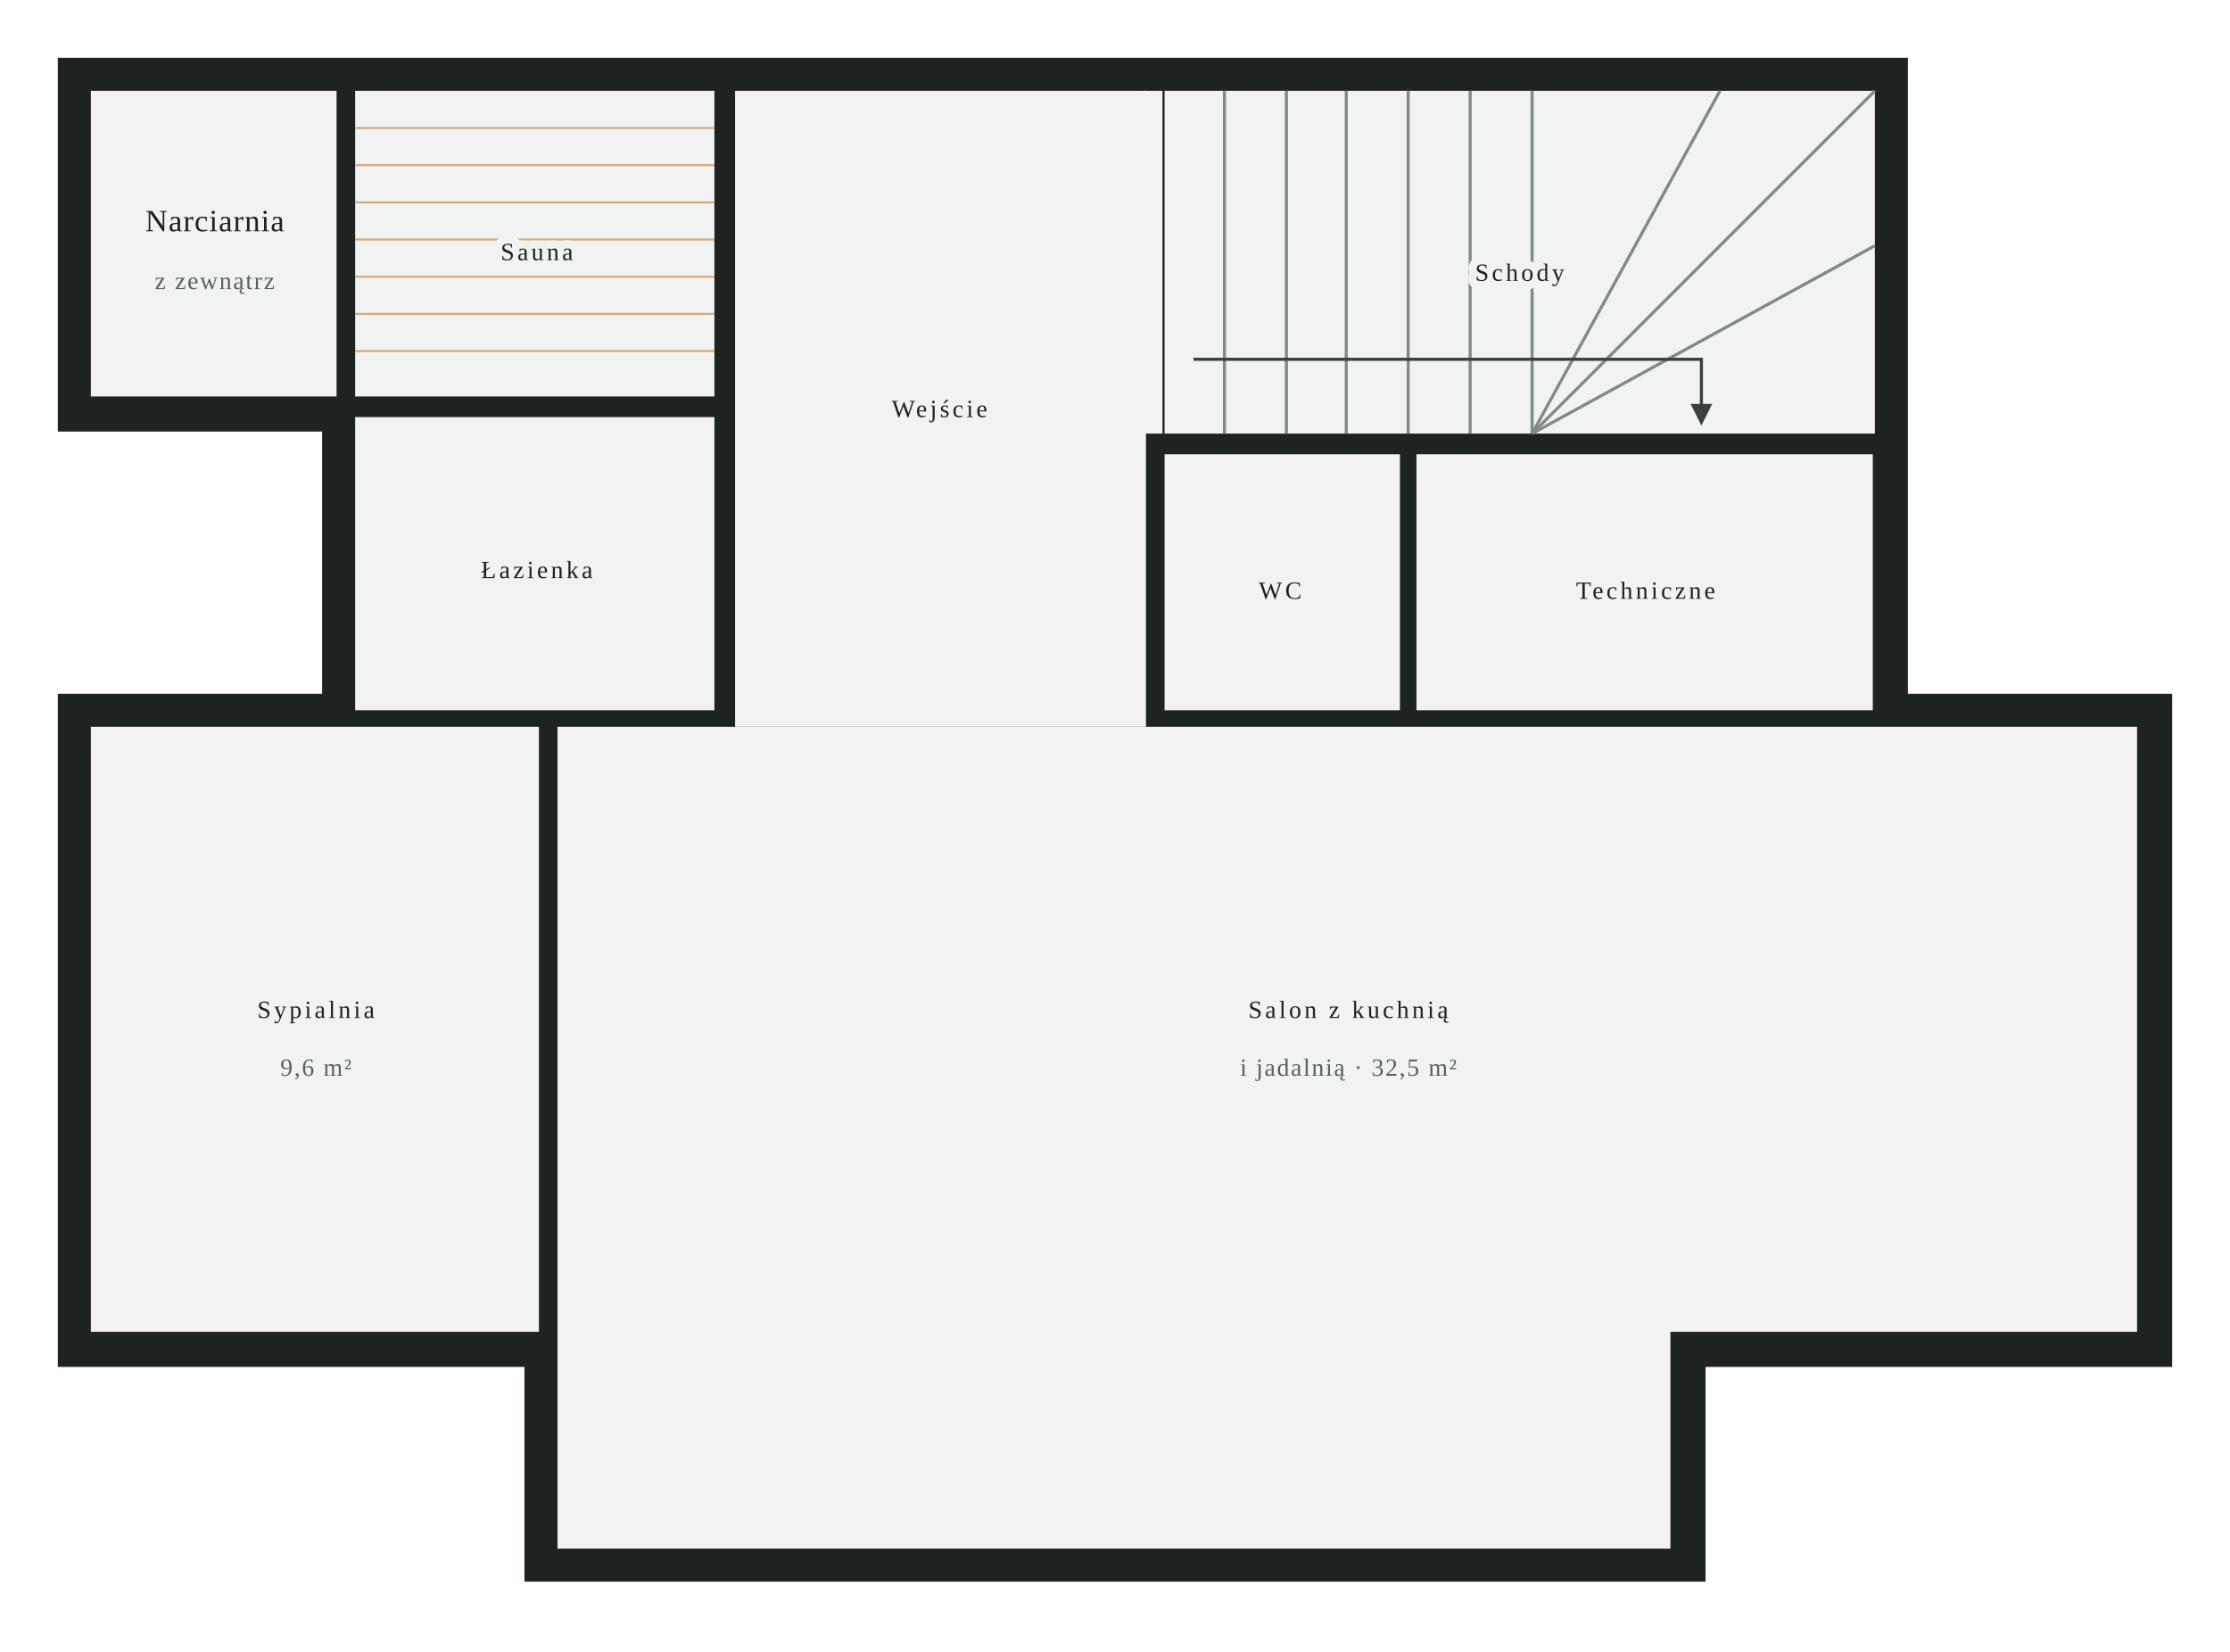
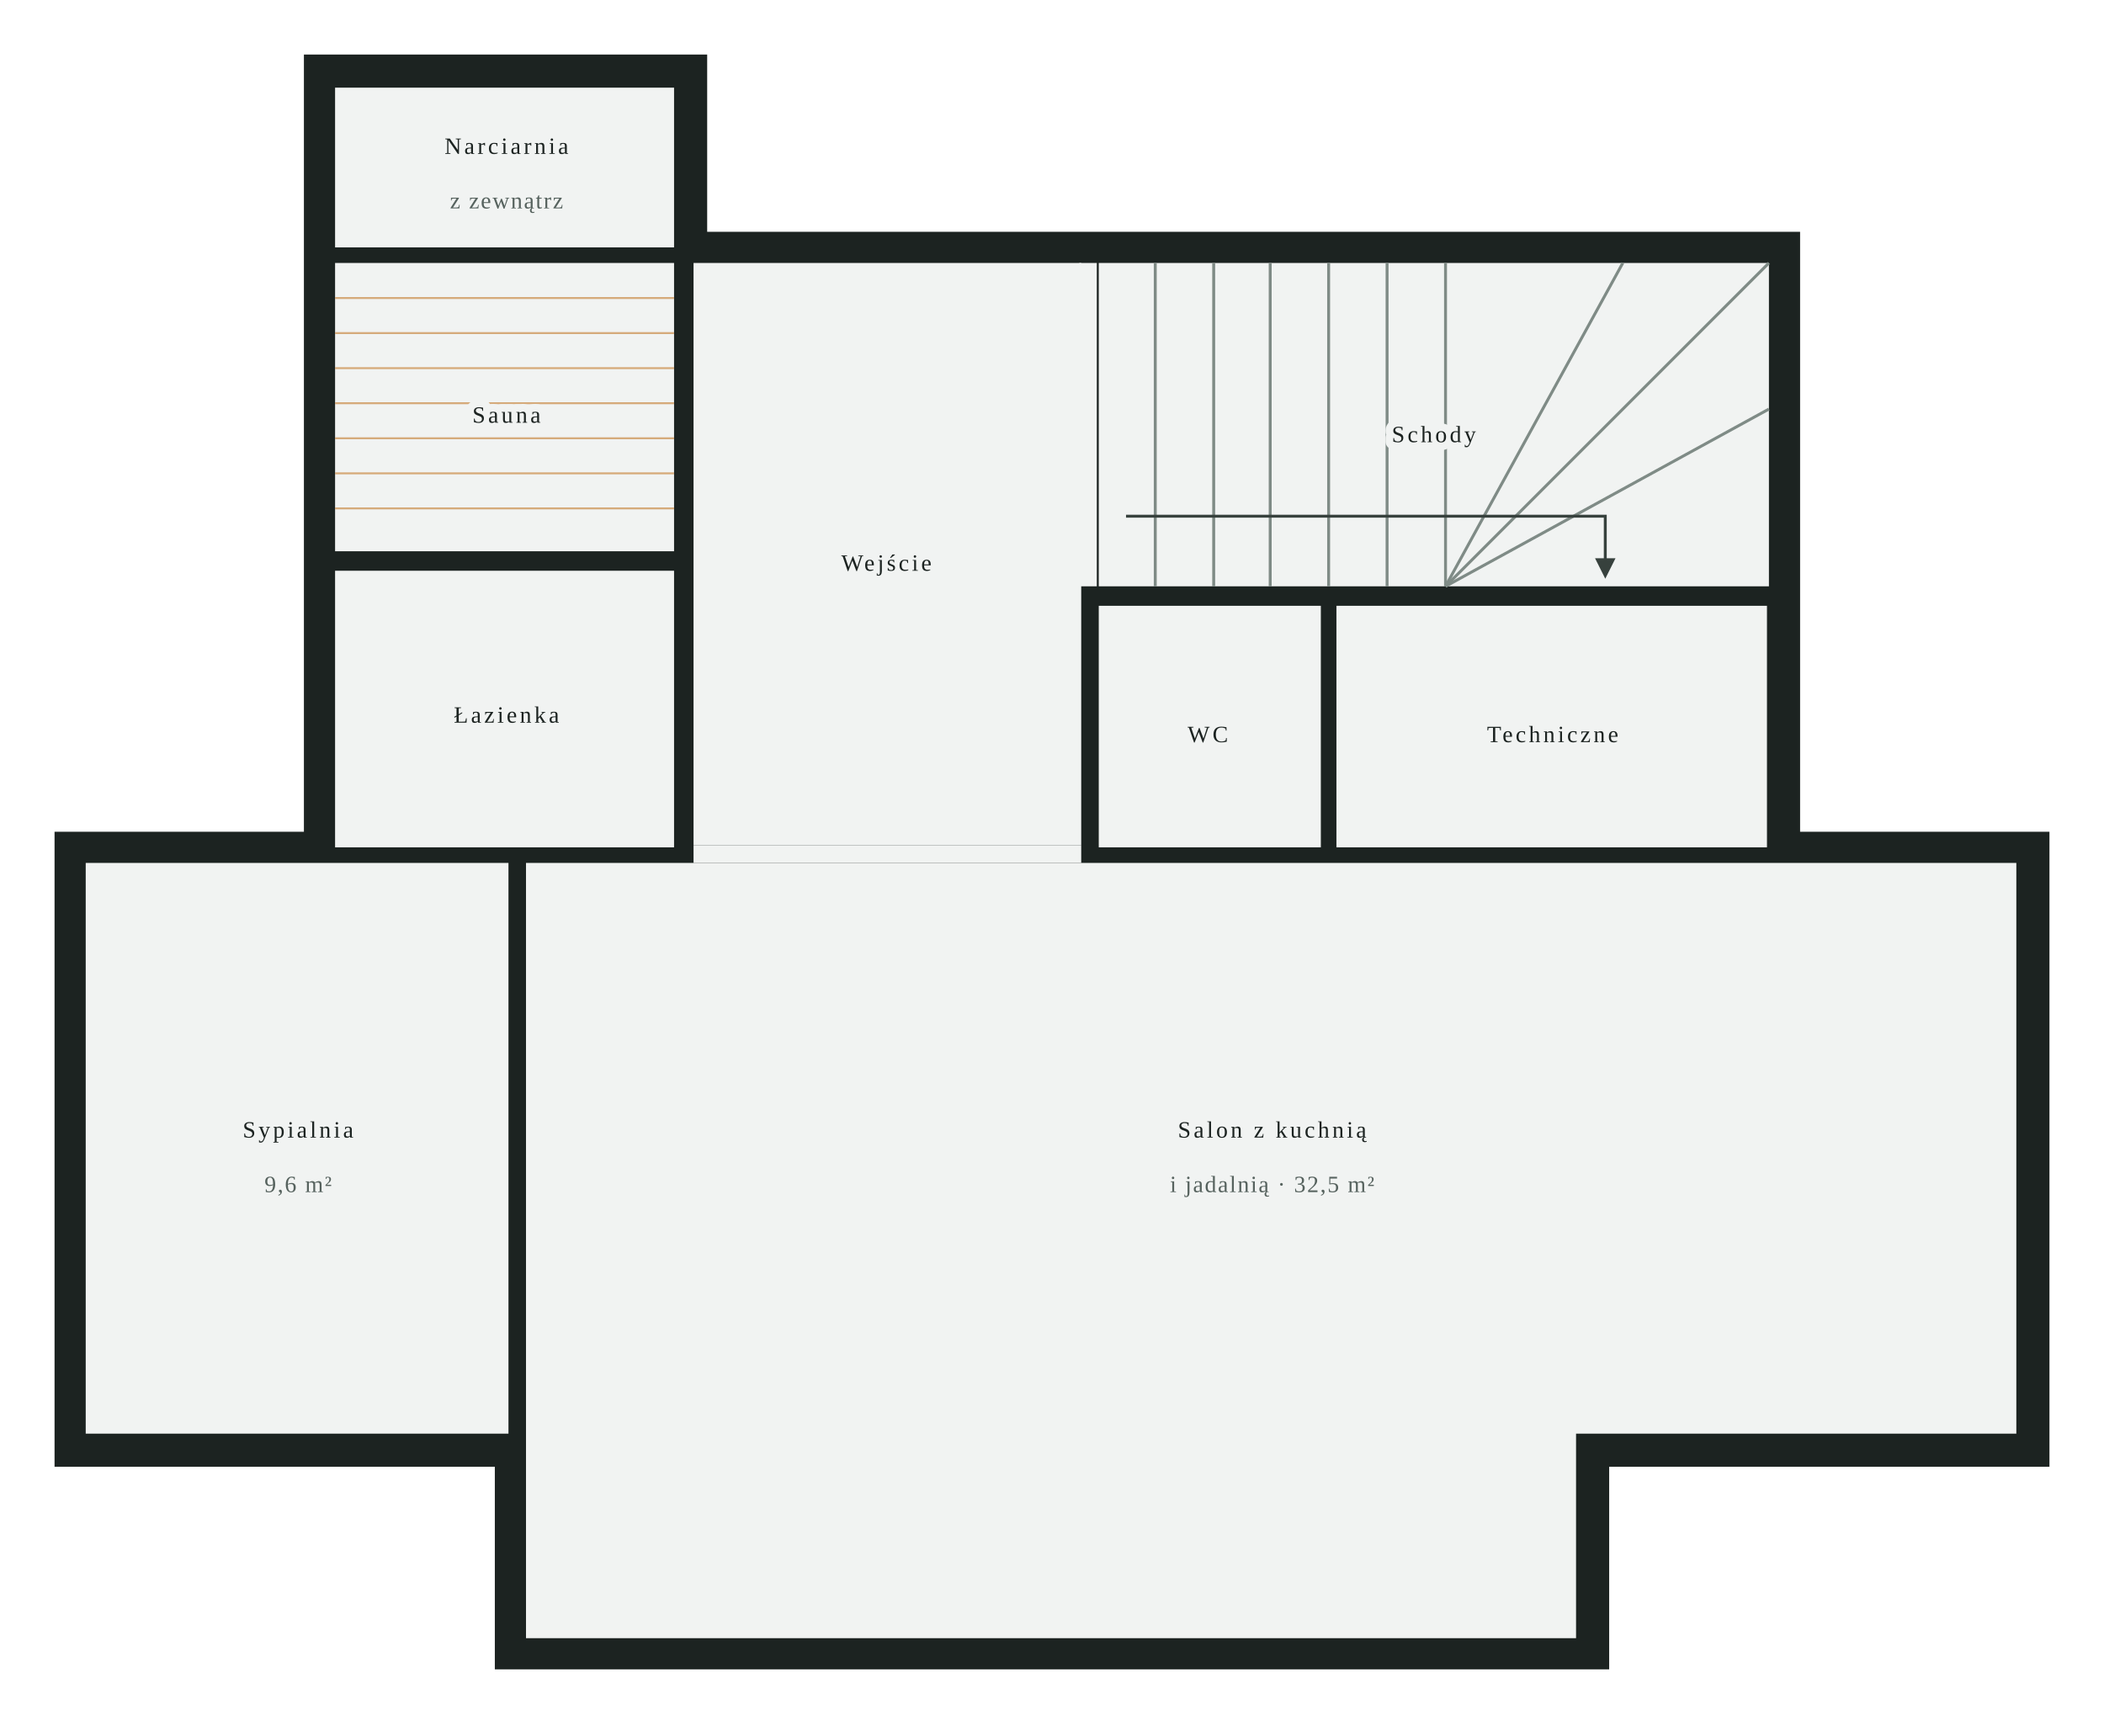
- <svg xmlns="http://www.w3.org/2000/svg" viewBox="-40 -40 1080 800" role="img" aria-label="Rzut poglądowy domku, układ z salonem na parterze: parter">
+ <svg xmlns="http://www.w3.org/2000/svg" viewBox="-40 -131 1080 891" role="img" aria-label="Rzut poglądowy domku, układ z salonem na parterze: parter">
  <style>.bryla{fill:var(--color-atrament,#1c2321);stroke:var(--color-atrament,#1c2321);stroke-width:24;stroke-linejoin:miter}.pokoj{fill:var(--color-tlo,#f1f3f2)}.pokoj.skos{fill:var(--color-tlo-2,#e4e9e7)}.stopnie{stroke:var(--color-linia-mocna,#7f8b86);stroke-width:1.5;vector-effect:non-scaling-stroke}.bieg{fill:none;stroke:var(--color-atrament-2,#37413d);stroke-width:1.5;vector-effect:non-scaling-stroke}#strzalka path{fill:var(--color-atrament-2,#37413d)}.sauna-deski{stroke:var(--color-bursztyn,#c47a2a);stroke-width:1;opacity:.6;vector-effect:non-scaling-stroke}.nazwa{font:500 19px var(--font-ui,sans-serif);letter-spacing:.12em;text-transform:uppercase;fill:var(--color-atrament,#1c2321);paint-order:stroke;stroke:var(--color-tlo,#f1f3f2);stroke-width:8px;stroke-linejoin:round}.dopisek{font:500 18px var(--font-ui,sans-serif);letter-spacing:.06em;font-variant-numeric:tabular-nums;fill:var(--color-wyciszony,#56625e)}.pokoj-g:hover .pokoj,.pokoj-g:focus .pokoj{fill:var(--color-tlo-2,#e4e9e7)}</style>
  <defs>
    <marker id="strzalka" viewBox="0 0 10 10" refX="8" refY="5" markerWidth="7" markerHeight="7" orient="auto-start-reverse">
      <path d="M0 0L10 5L0 10z" />
    </marker>
  </defs>
-   <polygon class="bryla" points="0,0 128,0 872,0 872,308 1000,308 1000,610 774,610 774,714 226,714 226,610 0,610 0,308 128,308 128,157 0,157" />
+   <polygon class="bryla" points="128,-91 311,-91 311,0 872,0 872,308 1000,308 1000,610 774,610 774,714 226,714 226,610 0,610 0,308 128,308" />
  <g id="r-narciarnia" class="pokoj-g" data-nazwa="Narciarnia">
-     <rect class="pokoj" x="4" y="4" width="119" height="148" />
-     <text class="nazwa" style="font-size:15px;letter-spacing:.03em" x="64" y="72" text-anchor="middle">Narciarnia</text>
-     <text class="dopisek" x="64" y="100" text-anchor="middle">z zewnątrz</text>
+     <rect class="pokoj" x="132" y="-86" width="174" height="82" />
+     <text class="nazwa" x="220" y="-52" text-anchor="middle">Narciarnia</text>
+     <text class="dopisek" x="220" y="-24" text-anchor="middle">z zewnątrz</text>
  </g>
  <g id="r-sauna" class="pokoj-g" data-nazwa="Sauna">
    <rect class="pokoj" x="132" y="4" width="174" height="148" />
    <line class="sauna-deski" x1="132" y1="22" x2="306" y2="22" />
    <line class="sauna-deski" x1="132" y1="40" x2="306" y2="40" />
    <line class="sauna-deski" x1="132" y1="58" x2="306" y2="58" />
    <line class="sauna-deski" x1="132" y1="76" x2="306" y2="76" />
    <line class="sauna-deski" x1="132" y1="94" x2="306" y2="94" />
    <line class="sauna-deski" x1="132" y1="112" x2="306" y2="112" />
    <line class="sauna-deski" x1="132" y1="130" x2="306" y2="130" />
    <text class="nazwa" x="220" y="86" text-anchor="middle">Sauna</text>
  </g>
  <g id="r-lazienka" class="pokoj-g" data-nazwa="Łazienka">
    <rect class="pokoj" x="132" y="162" width="174" height="142" />
    <text class="nazwa" x="220" y="240" text-anchor="middle">Łazienka</text>
  </g>
  <g id="r-wejscie" class="pokoj-g" data-nazwa="Wejście">
    <rect class="pokoj" x="316" y="4" width="199" height="299" />
    <text class="nazwa" x="415" y="162" text-anchor="middle">Wejście</text>
  </g>
  <g id="r-schody" class="pokoj-g" data-nazwa="Schody">
    <rect class="pokoj" x="524" y="4" width="344" height="166" />
    <line class="stopnie" x1="553" y1="4" x2="553" y2="170" />
    <line class="stopnie" x1="583" y1="4" x2="583" y2="170" />
    <line class="stopnie" x1="612" y1="4" x2="612" y2="170" />
    <line class="stopnie" x1="642" y1="4" x2="642" y2="170" />
    <line class="stopnie" x1="672" y1="4" x2="672" y2="170" />
    <line class="stopnie" x1="702" y1="4" x2="702" y2="170" />
    <line class="stopnie" x1="702" y1="170" x2="793" y2="4" />
    <line class="stopnie" x1="702" y1="170" x2="868" y2="4" />
    <line class="stopnie" x1="702" y1="170" x2="868" y2="79" />
    <polyline class="bieg" marker-end="url(#strzalka)" points="538,134 784,134 784,164" />
    <text class="nazwa" x="696" y="96" text-anchor="middle">Schody</text>
  </g>
  <g id="r-wc" class="pokoj-g" data-nazwa="WC">
    <rect class="pokoj" x="524" y="180" width="114" height="124" />
    <text class="nazwa" x="580" y="250" text-anchor="middle">WC</text>
  </g>
  <g id="r-techniczne" class="pokoj-g" data-nazwa="Techniczne">
    <rect class="pokoj" x="646" y="180" width="221" height="124" />
    <text class="nazwa" x="757" y="250" text-anchor="middle">Techniczne</text>
  </g>
  <g id="r-sypialnia-1" class="pokoj-g" data-nazwa="Sypialnia">
    <rect class="pokoj" x="4" y="312" width="217" height="293" />
    <text class="nazwa" x="113" y="453" text-anchor="middle">Sypialnia</text>
    <text class="dopisek" x="113" y="481" text-anchor="middle">9,6 m²</text>
  </g>
  <g id="r-salon" class="pokoj-g" data-nazwa="Salon z kuchnią">
    <rect class="pokoj" x="230" y="312" width="765" height="293" />
    <rect class="pokoj" x="230" y="601" width="539" height="109" />
    <text class="nazwa" x="613" y="453" text-anchor="middle">Salon z kuchnią</text>
    <text class="dopisek" x="613" y="481" text-anchor="middle">i jadalnią · 32,5 m²</text>
  </g>
  <rect class="pokoj" x="514" y="4" width="9" height="166" />
  <rect class="pokoj" x="316" y="303" width="199" height="9" />
</svg>
